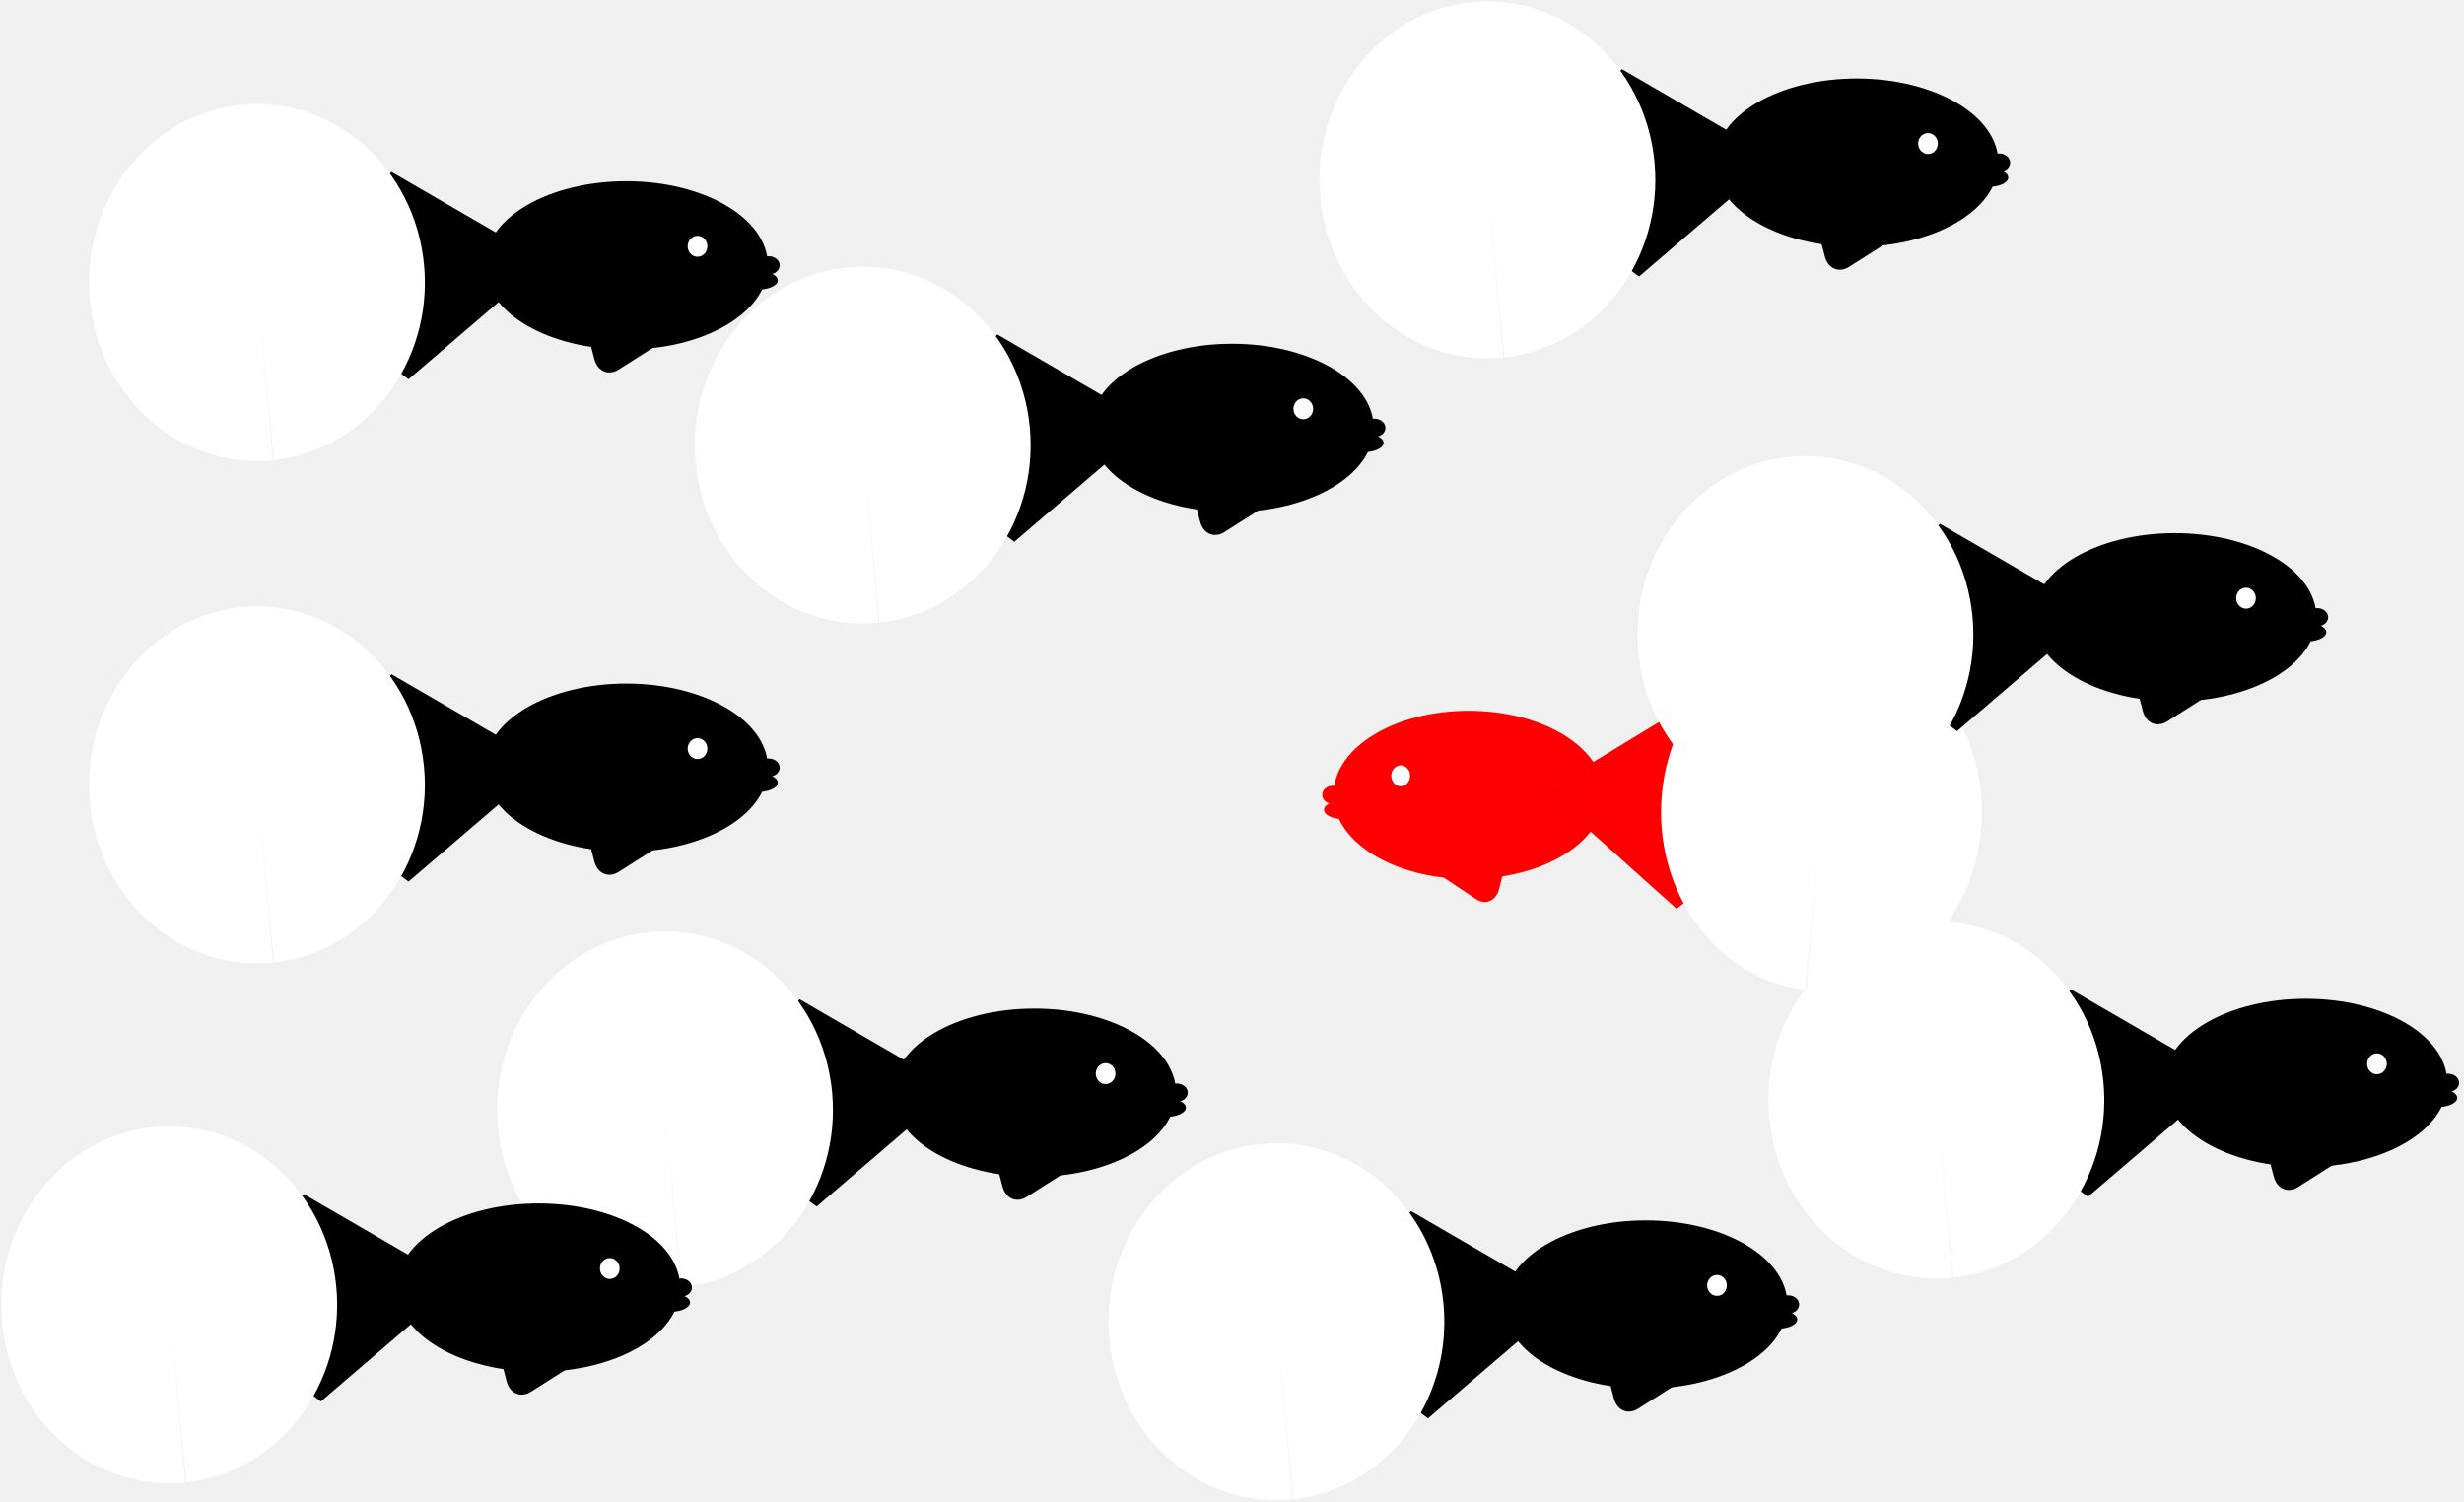
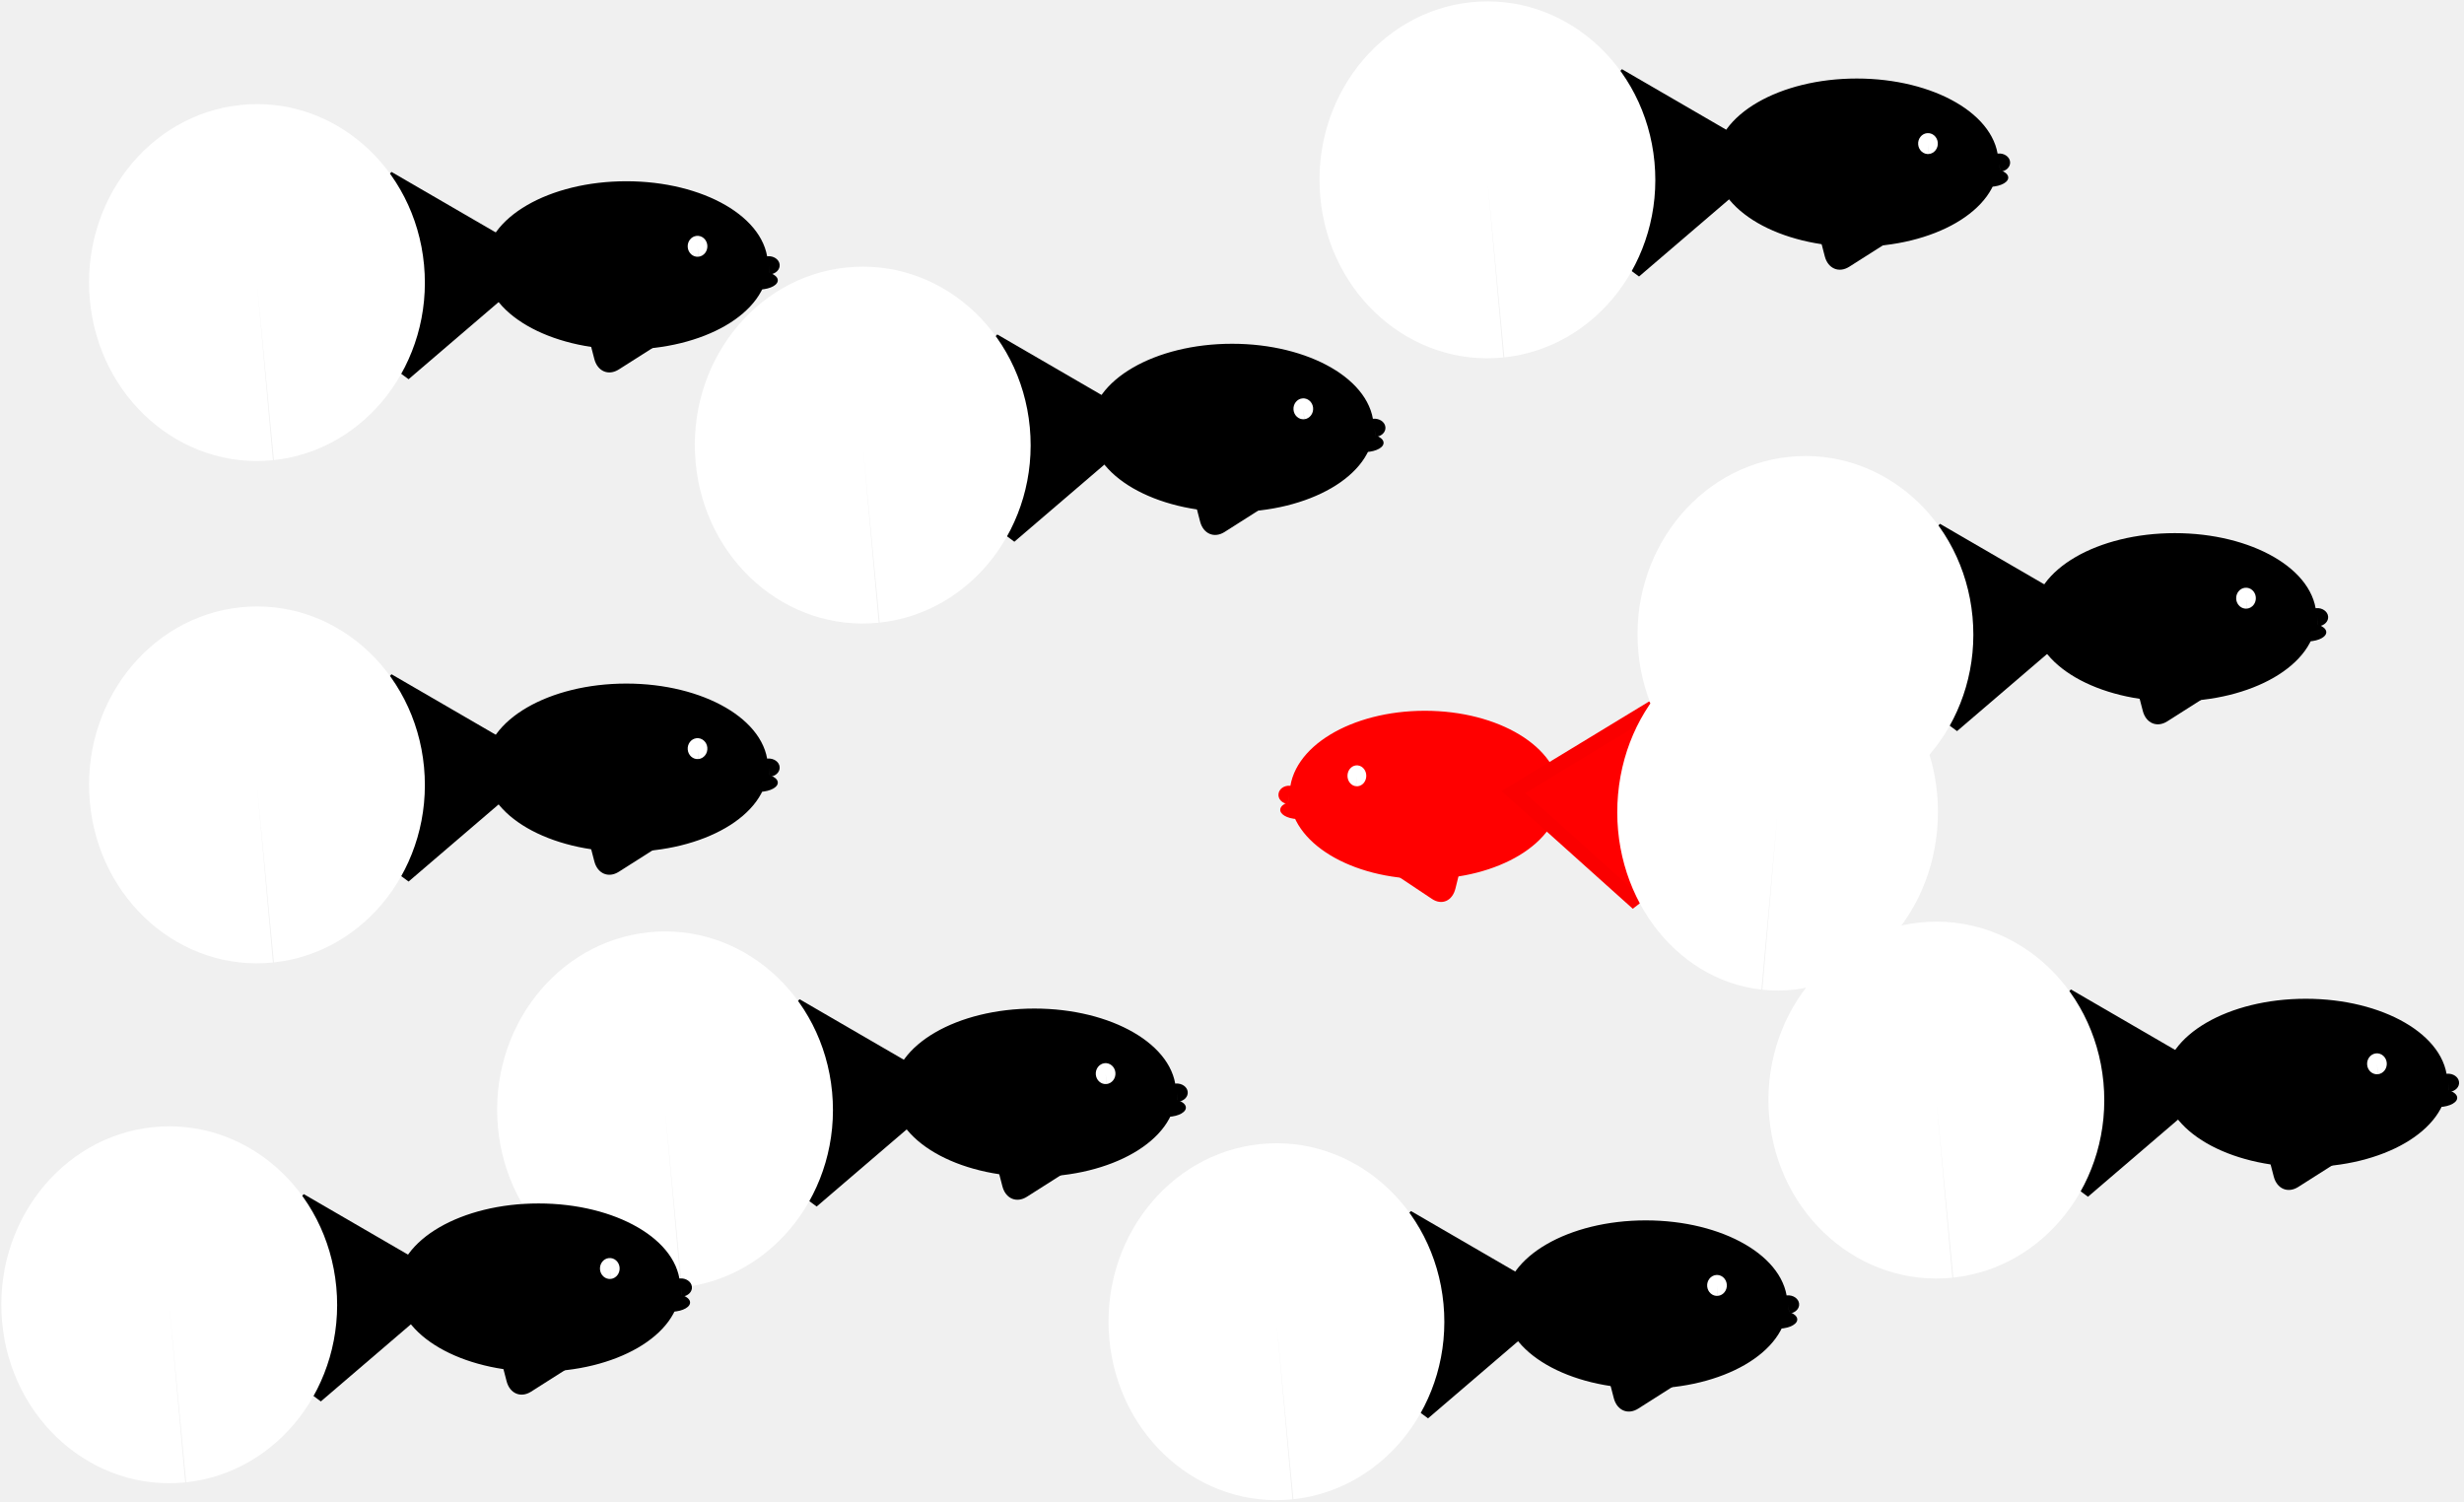
<svg xmlns="http://www.w3.org/2000/svg" width="89.298mm" height="54.419mm" viewBox="0 0 89.298 54.419" version="1.1" id="svg5">
  <defs id="defs2" />
  <g id="layer1" transform="translate(-1.442332,-1.054565)">
    <g id="g2766-7" transform="matrix(0.9404679,0,0,1,-52.06739,-111.59)">
      <ellipse style="fill:#000000;stroke:#000000;stroke-width:0.324" id="path846-6" cx="81.032" cy="140.468" rx="5.296" ry="2.887" />
      <path style="fill:#000000;stroke:#000000;stroke-width:0.565" id="path986-8" transform="matrix(-0.7787034,0.6273923,-0.8284659,-0.5600394,0,0)" d="m 82.478,-165.189 a 6.202,5.992 0 0 1 -5.591,5.962 l -0.611,-5.962 z" />
      <path style="fill:#ffffff;stroke:#000000;stroke-width:0.1;stroke-miterlimit:4;stroke-dasharray:none;stroke-opacity:0" id="path1128-1" d="m 67.415,147.529 a 6.47,6.467 0 0 1 -7.056,-5.812 6.47,6.467 0 0 1 5.805,-7.062 6.47,6.467 0 0 1 7.073,5.792 6.47,6.467 0 0 1 -5.785,7.078 l -0.653,-6.434 z" />
      <path style="fill:#ffffff;stroke:#000000;stroke-width:0.378;stroke-miterlimit:4;stroke-dasharray:none;stroke-opacity:0" id="path1862-5" d="m 83.813,140.154 a 0.379,0.379 0 0 1 -0.414,-0.341 0.379,0.379 0 0 1 0.34,-0.414 0.379,0.379 0 0 1 0.415,0.34 0.379,0.379 0 0 1 -0.339,0.415 l -0.038,-0.377 z" />
      <path style="fill:#000000;stroke:#000000;stroke-width:0.378;stroke-miterlimit:4;stroke-dasharray:none;stroke-opacity:0" id="path1988-9" d="m 86.561,140.795 a 0.422,0.33 0 0 1 -0.46,-0.297 0.422,0.33 0 0 1 0.378,-0.361 0.422,0.33 0 0 1 0.461,0.296 0.422,0.33 0 0 1 -0.377,0.362 l -0.043,-0.329 z" />
      <path style="fill:#000000;stroke:#000000;stroke-width:0.378;stroke-miterlimit:4;stroke-dasharray:none;stroke-opacity:0" id="path1988-7-3" d="m 86.184,141.344 a 0.757,0.336 0 0 1 -0.826,-0.302 0.757,0.336 0 0 1 0.68,-0.367 0.757,0.336 0 0 1 0.828,0.301 0.757,0.336 0 0 1 -0.677,0.368 l -0.076,-0.334 z" />
      <rect style="fill:#000000;stroke:#000000;stroke-width:0.126;stroke-miterlimit:4;stroke-dasharray:none;stroke-opacity:0" id="rect2292-4" width="4.156" height="3.686" x="167.252" y="-43.736" ry="0.838" transform="matrix(0.2662996,0.9638903,-0.8583521,0.5130611,0,0)" />
    </g>
-     <g id="g2766-1" transform="matrix(-0.898077,0,0,1,91.56269,-149.7974)">
+     <g id="g2766-1" transform="matrix(-0.898077,0,0,1,89.97518,-149.7974)">
      <ellipse style="fill:#ff0000;stroke:#ff0000;stroke-width:0.324;stroke-opacity:1" id="path846-4" cx="41.081" cy="179.661" rx="5.296" ry="2.887" />
      <path style="fill:#ff0000;stroke:#fa0000;stroke-width:0.565;stroke-opacity:1" id="path986-3" transform="matrix(-0.7787034,0.6273923,-0.8284659,-0.5600394,0,0)" d="m 139.854,-170.896 a 6.202,5.992 0 0 1 -5.591,5.962 l -0.611,-5.962 z" />
      <path style="fill:#ffffff;stroke:#000000;stroke-width:0.1;stroke-miterlimit:4;stroke-dasharray:none;stroke-opacity:0" id="path1128-7" d="m 27.463,186.722 a 6.47,6.467 0 0 1 -7.056,-5.812 6.47,6.467 0 0 1 5.805,-7.062 6.47,6.467 0 0 1 7.073,5.792 6.47,6.467 0 0 1 -5.785,7.078 l -0.653,-6.434 z" />
      <path style="fill:#ffffff;stroke:#000000;stroke-width:0.378;stroke-miterlimit:4;stroke-dasharray:none;stroke-opacity:0" id="path1862-8" d="m 43.861,179.347 a 0.379,0.379 0 0 1 -0.414,-0.341 0.379,0.379 0 0 1 0.34,-0.414 0.379,0.379 0 0 1 0.415,0.34 0.379,0.379 0 0 1 -0.339,0.415 l -0.038,-0.377 z" />
      <path style="fill:#ff0000;stroke:#000000;stroke-width:0.378;stroke-miterlimit:4;stroke-dasharray:none;stroke-opacity:0" id="path1988-0" d="m 46.609,179.988 a 0.422,0.33 0 0 1 -0.46,-0.297 0.422,0.33 0 0 1 0.378,-0.361 0.422,0.33 0 0 1 0.461,0.296 0.422,0.33 0 0 1 -0.377,0.362 l -0.043,-0.329 z" />
      <path style="fill:#ff0000;stroke:#000000;stroke-width:0.378;stroke-miterlimit:4;stroke-dasharray:none;stroke-opacity:0" id="path1988-7-5" d="m 46.232,180.537 a 0.757,0.336 0 0 1 -0.826,-0.302 0.757,0.336 0 0 1 0.68,-0.367 0.757,0.336 0 0 1 0.828,0.301 0.757,0.336 0 0 1 -0.677,0.368 l -0.076,-0.334 z" />
      <rect style="fill:#ff0000;stroke:#000000;stroke-width:0.126;stroke-miterlimit:4;stroke-dasharray:none;stroke-opacity:0" id="rect2292-5" width="4.156" height="3.686" x="180.887" y="7.039" ry="0.838" transform="matrix(0.2662996,0.9638903,-0.8583521,0.5130611,0,0)" />
    </g>
    <g id="g2766" transform="matrix(0.9404679,0,0,1,-37.27826,-99.81179)">
      <ellipse style="fill:#000000;stroke:#000000;stroke-width:0.324" id="path846" cx="81.032" cy="140.468" rx="5.296" ry="2.887" />
      <path style="fill:#000000;stroke:#000000;stroke-width:0.565" id="path986" d="m 82.478,-165.189 a 6.202,5.992 0 0 1 -5.591,5.962 l -0.611,-5.962 z" transform="matrix(-0.7787034,0.6273923,-0.8284659,-0.5600394,0,0)" />
      <path style="fill:#ffffff;stroke:#000000;stroke-width:0.1;stroke-miterlimit:4;stroke-dasharray:none;stroke-opacity:0" id="path1128" d="m 67.415,147.529 a 6.47,6.467 0 0 1 -7.056,-5.812 6.47,6.467 0 0 1 5.805,-7.062 6.47,6.467 0 0 1 7.073,5.792 6.47,6.467 0 0 1 -5.785,7.078 l -0.653,-6.434 z" />
      <path style="fill:#ffffff;stroke:#000000;stroke-width:0.378;stroke-miterlimit:4;stroke-dasharray:none;stroke-opacity:0" id="path1862" d="m 83.813,140.154 a 0.379,0.379 0 0 1 -0.414,-0.341 0.379,0.379 0 0 1 0.34,-0.414 0.379,0.379 0 0 1 0.415,0.34 0.379,0.379 0 0 1 -0.339,0.415 l -0.038,-0.377 z" />
      <path style="fill:#000000;stroke:#000000;stroke-width:0.378;stroke-miterlimit:4;stroke-dasharray:none;stroke-opacity:0" id="path1988" d="m 86.561,140.795 a 0.422,0.33 0 0 1 -0.46,-0.297 0.422,0.33 0 0 1 0.378,-0.361 0.422,0.33 0 0 1 0.461,0.296 0.422,0.33 0 0 1 -0.377,0.362 l -0.043,-0.329 z" />
      <path style="fill:#000000;stroke:#000000;stroke-width:0.378;stroke-miterlimit:4;stroke-dasharray:none;stroke-opacity:0" id="path1988-7" d="m 86.184,141.344 a 0.757,0.336 0 0 1 -0.826,-0.302 0.757,0.336 0 0 1 0.68,-0.367 0.757,0.336 0 0 1 0.828,0.301 0.757,0.336 0 0 1 -0.677,0.368 l -0.076,-0.334 z" />
      <rect style="fill:#000000;stroke:#000000;stroke-width:0.126;stroke-miterlimit:4;stroke-dasharray:none;stroke-opacity:0" id="rect2292" width="4.156" height="3.686" x="167.252" y="-43.736" ry="0.838" transform="matrix(0.2662996,0.9638903,-0.8583521,0.5130611,0,0)" />
    </g>
    <g id="g2766-17" transform="matrix(0.9404679,0,0,1,-30.11366,-123.9055)">
      <ellipse style="fill:#000000;stroke:#000000;stroke-width:0.324" id="path846-0" cx="81.032" cy="140.468" rx="5.296" ry="2.887" />
      <path style="fill:#000000;stroke:#000000;stroke-width:0.565" id="path986-6" transform="matrix(-0.7787034,0.6273923,-0.8284659,-0.5600394,0,0)" d="m 82.478,-165.189 a 6.202,5.992 0 0 1 -5.591,5.962 l -0.611,-5.962 z" />
      <path style="fill:#ffffff;stroke:#000000;stroke-width:0.1;stroke-miterlimit:4;stroke-dasharray:none;stroke-opacity:0" id="path1128-5" d="m 67.415,147.529 a 6.47,6.467 0 0 1 -7.056,-5.812 6.47,6.467 0 0 1 5.805,-7.062 6.47,6.467 0 0 1 7.073,5.792 6.47,6.467 0 0 1 -5.785,7.078 l -0.653,-6.434 z" />
      <path style="fill:#ffffff;stroke:#000000;stroke-width:0.378;stroke-miterlimit:4;stroke-dasharray:none;stroke-opacity:0" id="path1862-1" d="m 83.813,140.154 a 0.379,0.379 0 0 1 -0.414,-0.341 0.379,0.379 0 0 1 0.34,-0.414 0.379,0.379 0 0 1 0.415,0.34 0.379,0.379 0 0 1 -0.339,0.415 l -0.038,-0.377 z" />
      <path style="fill:#000000;stroke:#000000;stroke-width:0.378;stroke-miterlimit:4;stroke-dasharray:none;stroke-opacity:0" id="path1988-00" d="m 86.561,140.795 a 0.422,0.33 0 0 1 -0.46,-0.297 0.422,0.33 0 0 1 0.378,-0.361 0.422,0.33 0 0 1 0.461,0.296 0.422,0.33 0 0 1 -0.377,0.362 l -0.043,-0.329 z" />
      <path style="fill:#000000;stroke:#000000;stroke-width:0.378;stroke-miterlimit:4;stroke-dasharray:none;stroke-opacity:0" id="path1988-7-6" d="m 86.184,141.344 a 0.757,0.336 0 0 1 -0.826,-0.302 0.757,0.336 0 0 1 0.68,-0.367 0.757,0.336 0 0 1 0.828,0.301 0.757,0.336 0 0 1 -0.677,0.368 l -0.076,-0.334 z" />
      <rect style="fill:#000000;stroke:#000000;stroke-width:0.126;stroke-miterlimit:4;stroke-dasharray:none;stroke-opacity:0" id="rect2292-3" width="4.156" height="3.686" x="167.252" y="-43.736" ry="0.838" transform="matrix(0.2662996,0.9638903,-0.8583521,0.5130611,0,0)" />
    </g>
    <g id="g2766-17-2" transform="matrix(0.9404679,0,0,1,8.796197,-100.1669)">
      <ellipse style="fill:#000000;stroke:#000000;stroke-width:0.324" id="path846-0-4" cx="81.032" cy="140.468" rx="5.296" ry="2.887" />
      <path style="fill:#000000;stroke:#000000;stroke-width:0.565" id="path986-6-1" transform="matrix(-0.7787034,0.6273923,-0.8284659,-0.5600394,0,0)" d="m 82.478,-165.189 a 6.202,5.992 0 0 1 -5.591,5.962 l -0.611,-5.962 z" />
      <path style="fill:#ffffff;stroke:#000000;stroke-width:0.1;stroke-miterlimit:4;stroke-dasharray:none;stroke-opacity:0" id="path1128-5-0" d="m 67.415,147.529 a 6.47,6.467 0 0 1 -7.056,-5.812 6.47,6.467 0 0 1 5.805,-7.062 6.47,6.467 0 0 1 7.073,5.792 6.47,6.467 0 0 1 -5.785,7.078 l -0.653,-6.434 z" />
      <path style="fill:#ffffff;stroke:#000000;stroke-width:0.378;stroke-miterlimit:4;stroke-dasharray:none;stroke-opacity:0" id="path1862-1-9" d="m 83.813,140.154 a 0.379,0.379 0 0 1 -0.414,-0.341 0.379,0.379 0 0 1 0.34,-0.414 0.379,0.379 0 0 1 0.415,0.34 0.379,0.379 0 0 1 -0.339,0.415 l -0.038,-0.377 z" />
      <path style="fill:#000000;stroke:#000000;stroke-width:0.378;stroke-miterlimit:4;stroke-dasharray:none;stroke-opacity:0" id="path1988-00-3" d="m 86.561,140.795 a 0.422,0.33 0 0 1 -0.46,-0.297 0.422,0.33 0 0 1 0.378,-0.361 0.422,0.33 0 0 1 0.461,0.296 0.422,0.33 0 0 1 -0.377,0.362 l -0.043,-0.329 z" />
      <path style="fill:#000000;stroke:#000000;stroke-width:0.378;stroke-miterlimit:4;stroke-dasharray:none;stroke-opacity:0" id="path1988-7-6-9" d="m 86.184,141.344 a 0.757,0.336 0 0 1 -0.826,-0.302 0.757,0.336 0 0 1 0.68,-0.367 0.757,0.336 0 0 1 0.828,0.301 0.757,0.336 0 0 1 -0.677,0.368 l -0.076,-0.334 z" />
      <rect style="fill:#000000;stroke:#000000;stroke-width:0.126;stroke-miterlimit:4;stroke-dasharray:none;stroke-opacity:0" id="rect2292-3-3" width="4.156" height="3.686" x="167.252" y="-43.736" ry="0.838" transform="matrix(0.2662996,0.9638903,-0.8583521,0.5130611,0,0)" />
    </g>
    <g id="g2766-17-7" transform="matrix(0.9404679,0,0,1,4.050987,-117.0422)">
      <ellipse style="fill:#000000;stroke:#000000;stroke-width:0.324" id="path846-0-9" cx="81.032" cy="140.468" rx="5.296" ry="2.887" />
      <path style="fill:#000000;stroke:#000000;stroke-width:0.565" id="path986-6-0" transform="matrix(-0.7787034,0.6273923,-0.8284659,-0.5600394,0,0)" d="m 82.478,-165.189 a 6.202,5.992 0 0 1 -5.591,5.962 l -0.611,-5.962 z" />
      <path style="fill:#ffffff;stroke:#000000;stroke-width:0.1;stroke-miterlimit:4;stroke-dasharray:none;stroke-opacity:0" id="path1128-5-6" d="m 67.415,147.529 a 6.47,6.467 0 0 1 -7.056,-5.812 6.47,6.467 0 0 1 5.805,-7.062 6.47,6.467 0 0 1 7.073,5.792 6.47,6.467 0 0 1 -5.785,7.078 l -0.653,-6.434 z" />
      <path style="fill:#ffffff;stroke:#000000;stroke-width:0.378;stroke-miterlimit:4;stroke-dasharray:none;stroke-opacity:0" id="path1862-1-98" d="m 83.813,140.154 a 0.379,0.379 0 0 1 -0.414,-0.341 0.379,0.379 0 0 1 0.34,-0.414 0.379,0.379 0 0 1 0.415,0.34 0.379,0.379 0 0 1 -0.339,0.415 l -0.038,-0.377 z" />
      <path style="fill:#000000;stroke:#000000;stroke-width:0.378;stroke-miterlimit:4;stroke-dasharray:none;stroke-opacity:0" id="path1988-00-0" d="m 86.561,140.795 a 0.422,0.33 0 0 1 -0.46,-0.297 0.422,0.33 0 0 1 0.378,-0.361 0.422,0.33 0 0 1 0.461,0.296 0.422,0.33 0 0 1 -0.377,0.362 l -0.043,-0.329 z" />
      <path style="fill:#000000;stroke:#000000;stroke-width:0.378;stroke-miterlimit:4;stroke-dasharray:none;stroke-opacity:0" id="path1988-7-6-99" d="m 86.184,141.344 a 0.757,0.336 0 0 1 -0.826,-0.302 0.757,0.336 0 0 1 0.68,-0.367 0.757,0.336 0 0 1 0.828,0.301 0.757,0.336 0 0 1 -0.677,0.368 l -0.076,-0.334 z" />
      <rect style="fill:#000000;stroke:#000000;stroke-width:0.126;stroke-miterlimit:4;stroke-dasharray:none;stroke-opacity:0" id="rect2292-3-2" width="4.156" height="3.686" x="167.252" y="-43.736" ry="0.838" transform="matrix(0.2662996,0.9638903,-0.8583521,0.5130611,0,0)" />
    </g>
    <g id="g2766-17-7-4" transform="matrix(0.9404679,0,0,1,-7.474592,-133.5185)">
      <ellipse style="fill:#000000;stroke:#000000;stroke-width:0.324" id="path846-0-9-8" cx="81.032" cy="140.468" rx="5.296" ry="2.887" />
      <path style="fill:#000000;stroke:#000000;stroke-width:0.565" id="path986-6-0-2" transform="matrix(-0.7787034,0.6273923,-0.8284659,-0.5600394,0,0)" d="m 82.478,-165.189 a 6.202,5.992 0 0 1 -5.591,5.962 l -0.611,-5.962 z" />
      <path style="fill:#ffffff;stroke:#000000;stroke-width:0.1;stroke-miterlimit:4;stroke-dasharray:none;stroke-opacity:0" id="path1128-5-6-7" d="m 67.415,147.529 a 6.47,6.467 0 0 1 -7.056,-5.812 6.47,6.467 0 0 1 5.805,-7.062 6.47,6.467 0 0 1 7.073,5.792 6.47,6.467 0 0 1 -5.785,7.078 l -0.653,-6.434 z" />
      <path style="fill:#ffffff;stroke:#000000;stroke-width:0.378;stroke-miterlimit:4;stroke-dasharray:none;stroke-opacity:0" id="path1862-1-98-1" d="m 83.813,140.154 a 0.379,0.379 0 0 1 -0.414,-0.341 0.379,0.379 0 0 1 0.34,-0.414 0.379,0.379 0 0 1 0.415,0.34 0.379,0.379 0 0 1 -0.339,0.415 l -0.038,-0.377 z" />
      <path style="fill:#000000;stroke:#000000;stroke-width:0.378;stroke-miterlimit:4;stroke-dasharray:none;stroke-opacity:0" id="path1988-00-0-3" d="m 86.561,140.795 a 0.422,0.33 0 0 1 -0.46,-0.297 0.422,0.33 0 0 1 0.378,-0.361 0.422,0.33 0 0 1 0.461,0.296 0.422,0.33 0 0 1 -0.377,0.362 l -0.043,-0.329 z" />
      <path style="fill:#000000;stroke:#000000;stroke-width:0.378;stroke-miterlimit:4;stroke-dasharray:none;stroke-opacity:0" id="path1988-7-6-99-1" d="m 86.184,141.344 a 0.757,0.336 0 0 1 -0.826,-0.302 0.757,0.336 0 0 1 0.68,-0.367 0.757,0.336 0 0 1 0.828,0.301 0.757,0.336 0 0 1 -0.677,0.368 l -0.076,-0.334 z" />
      <rect style="fill:#000000;stroke:#000000;stroke-width:0.126;stroke-miterlimit:4;stroke-dasharray:none;stroke-opacity:0" id="rect2292-3-2-7" width="4.156" height="3.686" x="167.252" y="-43.736" ry="0.838" transform="matrix(0.2662996,0.9638903,-0.8583521,0.5130611,0,0)" />
    </g>
    <g id="g2766-17-5" transform="matrix(0.9404679,0,0,1,-52.06739,-129.7955)">
      <ellipse style="fill:#000000;stroke:#000000;stroke-width:0.324" id="path846-0-8" cx="81.032" cy="140.468" rx="5.296" ry="2.887" />
      <path style="fill:#000000;stroke:#000000;stroke-width:0.565" id="path986-6-8" transform="matrix(-0.7787034,0.6273923,-0.8284659,-0.5600394,0,0)" d="m 82.478,-165.189 a 6.202,5.992 0 0 1 -5.591,5.962 l -0.611,-5.962 z" />
      <path style="fill:#ffffff;stroke:#000000;stroke-width:0.1;stroke-miterlimit:4;stroke-dasharray:none;stroke-opacity:0" id="path1128-5-3" d="m 67.415,147.529 a 6.47,6.467 0 0 1 -7.056,-5.812 6.47,6.467 0 0 1 5.805,-7.062 6.47,6.467 0 0 1 7.073,5.792 6.47,6.467 0 0 1 -5.785,7.078 l -0.653,-6.434 z" />
      <path style="fill:#ffffff;stroke:#000000;stroke-width:0.378;stroke-miterlimit:4;stroke-dasharray:none;stroke-opacity:0" id="path1862-1-6" d="m 83.813,140.154 a 0.379,0.379 0 0 1 -0.414,-0.341 0.379,0.379 0 0 1 0.34,-0.414 0.379,0.379 0 0 1 0.415,0.34 0.379,0.379 0 0 1 -0.339,0.415 l -0.038,-0.377 z" />
      <path style="fill:#000000;stroke:#000000;stroke-width:0.378;stroke-miterlimit:4;stroke-dasharray:none;stroke-opacity:0" id="path1988-00-5" d="m 86.561,140.795 a 0.422,0.33 0 0 1 -0.46,-0.297 0.422,0.33 0 0 1 0.378,-0.361 0.422,0.33 0 0 1 0.461,0.296 0.422,0.33 0 0 1 -0.377,0.362 l -0.043,-0.329 z" />
      <path style="fill:#000000;stroke:#000000;stroke-width:0.378;stroke-miterlimit:4;stroke-dasharray:none;stroke-opacity:0" id="path1988-7-6-1" d="m 86.184,141.344 a 0.757,0.336 0 0 1 -0.826,-0.302 0.757,0.336 0 0 1 0.68,-0.367 0.757,0.336 0 0 1 0.828,0.301 0.757,0.336 0 0 1 -0.677,0.368 l -0.076,-0.334 z" />
      <rect style="fill:#000000;stroke:#000000;stroke-width:0.126;stroke-miterlimit:4;stroke-dasharray:none;stroke-opacity:0" id="rect2292-3-6" width="4.156" height="3.686" x="167.252" y="-43.736" ry="0.838" transform="matrix(0.2662996,0.9638903,-0.8583521,0.5130611,0,0)" />
    </g>
    <g id="g2766-74" transform="matrix(0.9404679,0,0,1,-55.24688,-92.74846)">
      <ellipse style="fill:#000000;stroke:#000000;stroke-width:0.324" id="path846-2" cx="81.032" cy="140.468" rx="5.296" ry="2.887" />
      <path style="fill:#000000;stroke:#000000;stroke-width:0.565" id="path986-0" transform="matrix(-0.7787034,0.6273923,-0.8284659,-0.5600394,0,0)" d="m 82.478,-165.189 a 6.202,5.992 0 0 1 -5.591,5.962 l -0.611,-5.962 z" />
      <path style="fill:#ffffff;stroke:#000000;stroke-width:0.1;stroke-miterlimit:4;stroke-dasharray:none;stroke-opacity:0" id="path1128-8" d="m 67.415,147.529 a 6.47,6.467 0 0 1 -7.056,-5.812 6.47,6.467 0 0 1 5.805,-7.062 6.47,6.467 0 0 1 7.073,5.792 6.47,6.467 0 0 1 -5.785,7.078 l -0.653,-6.434 z" />
      <path style="fill:#ffffff;stroke:#000000;stroke-width:0.378;stroke-miterlimit:4;stroke-dasharray:none;stroke-opacity:0" id="path1862-56" d="m 83.813,140.154 a 0.379,0.379 0 0 1 -0.414,-0.341 0.379,0.379 0 0 1 0.34,-0.414 0.379,0.379 0 0 1 0.415,0.34 0.379,0.379 0 0 1 -0.339,0.415 l -0.038,-0.377 z" />
      <path style="fill:#000000;stroke:#000000;stroke-width:0.378;stroke-miterlimit:4;stroke-dasharray:none;stroke-opacity:0" id="path1988-1" d="m 86.561,140.795 a 0.422,0.33 0 0 1 -0.46,-0.297 0.422,0.33 0 0 1 0.378,-0.361 0.422,0.33 0 0 1 0.461,0.296 0.422,0.33 0 0 1 -0.377,0.362 l -0.043,-0.329 z" />
      <path style="fill:#000000;stroke:#000000;stroke-width:0.378;stroke-miterlimit:4;stroke-dasharray:none;stroke-opacity:0" id="path1988-7-58" d="m 86.184,141.344 a 0.757,0.336 0 0 1 -0.826,-0.302 0.757,0.336 0 0 1 0.68,-0.367 0.757,0.336 0 0 1 0.828,0.301 0.757,0.336 0 0 1 -0.677,0.368 l -0.076,-0.334 z" />
      <rect style="fill:#000000;stroke:#000000;stroke-width:0.126;stroke-miterlimit:4;stroke-dasharray:none;stroke-opacity:0" id="rect2292-50" width="4.156" height="3.686" x="167.252" y="-43.736" ry="0.838" transform="matrix(0.2662996,0.9638903,-0.8583521,0.5130611,0,0)" />
    </g>
    <g id="g2766-4" transform="matrix(0.9404679,0,0,1,-15.12087,-92.13505)">
      <ellipse style="fill:#000000;stroke:#000000;stroke-width:0.324" id="path846-8" cx="81.032" cy="140.468" rx="5.296" ry="2.887" />
      <path style="fill:#000000;stroke:#000000;stroke-width:0.565" id="path986-7" transform="matrix(-0.7787034,0.6273923,-0.8284659,-0.5600394,0,0)" d="m 82.478,-165.189 a 6.202,5.992 0 0 1 -5.591,5.962 l -0.611,-5.962 z" />
      <path style="fill:#ffffff;stroke:#000000;stroke-width:0.1;stroke-miterlimit:4;stroke-dasharray:none;stroke-opacity:0" id="path1128-2" d="m 67.415,147.529 a 6.47,6.467 0 0 1 -7.056,-5.812 6.47,6.467 0 0 1 5.805,-7.062 6.47,6.467 0 0 1 7.073,5.792 6.47,6.467 0 0 1 -5.785,7.078 l -0.653,-6.434 z" />
      <path style="fill:#ffffff;stroke:#000000;stroke-width:0.378;stroke-miterlimit:4;stroke-dasharray:none;stroke-opacity:0" id="path1862-2" d="m 83.813,140.154 a 0.379,0.379 0 0 1 -0.414,-0.341 0.379,0.379 0 0 1 0.34,-0.414 0.379,0.379 0 0 1 0.415,0.34 0.379,0.379 0 0 1 -0.339,0.415 l -0.038,-0.377 z" />
      <path style="fill:#000000;stroke:#000000;stroke-width:0.378;stroke-miterlimit:4;stroke-dasharray:none;stroke-opacity:0" id="path1988-8" d="m 86.561,140.795 a 0.422,0.33 0 0 1 -0.46,-0.297 0.422,0.33 0 0 1 0.378,-0.361 0.422,0.33 0 0 1 0.461,0.296 0.422,0.33 0 0 1 -0.377,0.362 l -0.043,-0.329 z" />
      <path style="fill:#000000;stroke:#000000;stroke-width:0.378;stroke-miterlimit:4;stroke-dasharray:none;stroke-opacity:0" id="path1988-7-4" d="m 86.184,141.344 a 0.757,0.336 0 0 1 -0.826,-0.302 0.757,0.336 0 0 1 0.68,-0.367 0.757,0.336 0 0 1 0.828,0.301 0.757,0.336 0 0 1 -0.677,0.368 l -0.076,-0.334 z" />
      <rect style="fill:#000000;stroke:#000000;stroke-width:0.126;stroke-miterlimit:4;stroke-dasharray:none;stroke-opacity:0" id="rect2292-2" width="4.156" height="3.686" x="167.252" y="-43.736" ry="0.838" transform="matrix(0.2662996,0.9638903,-0.8583521,0.5130611,0,0)" />
    </g>
  </g>
</svg>
